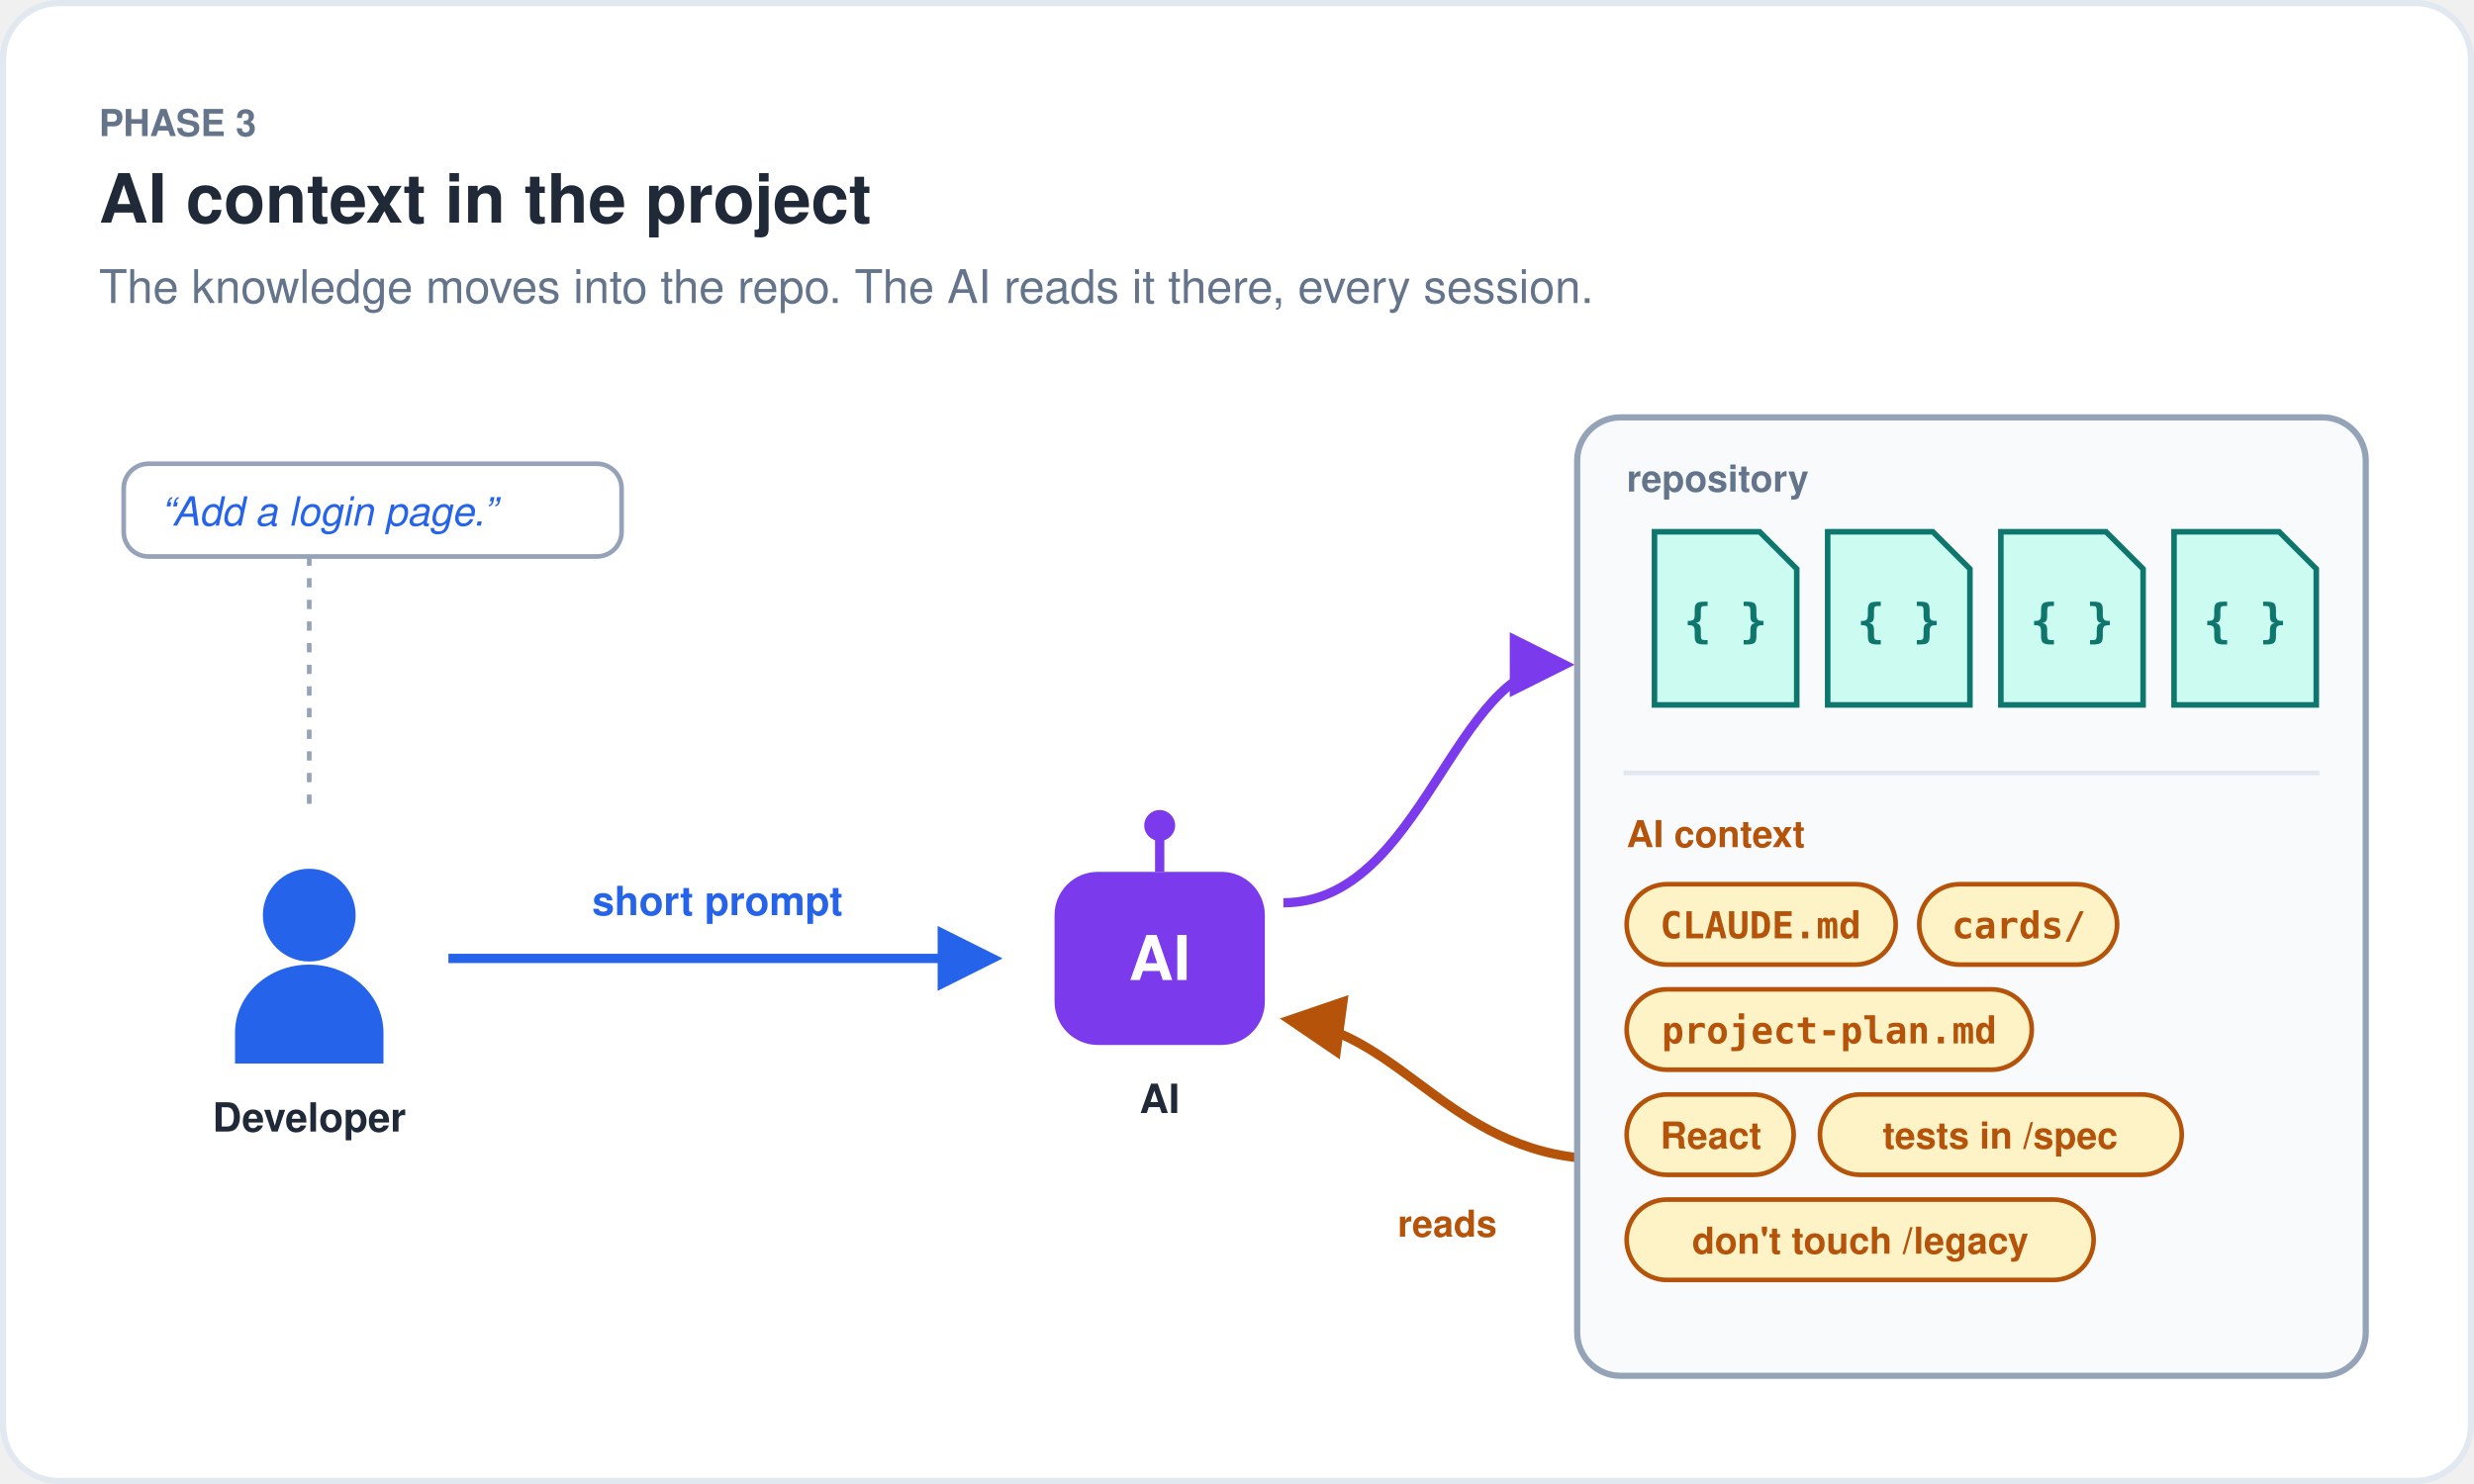
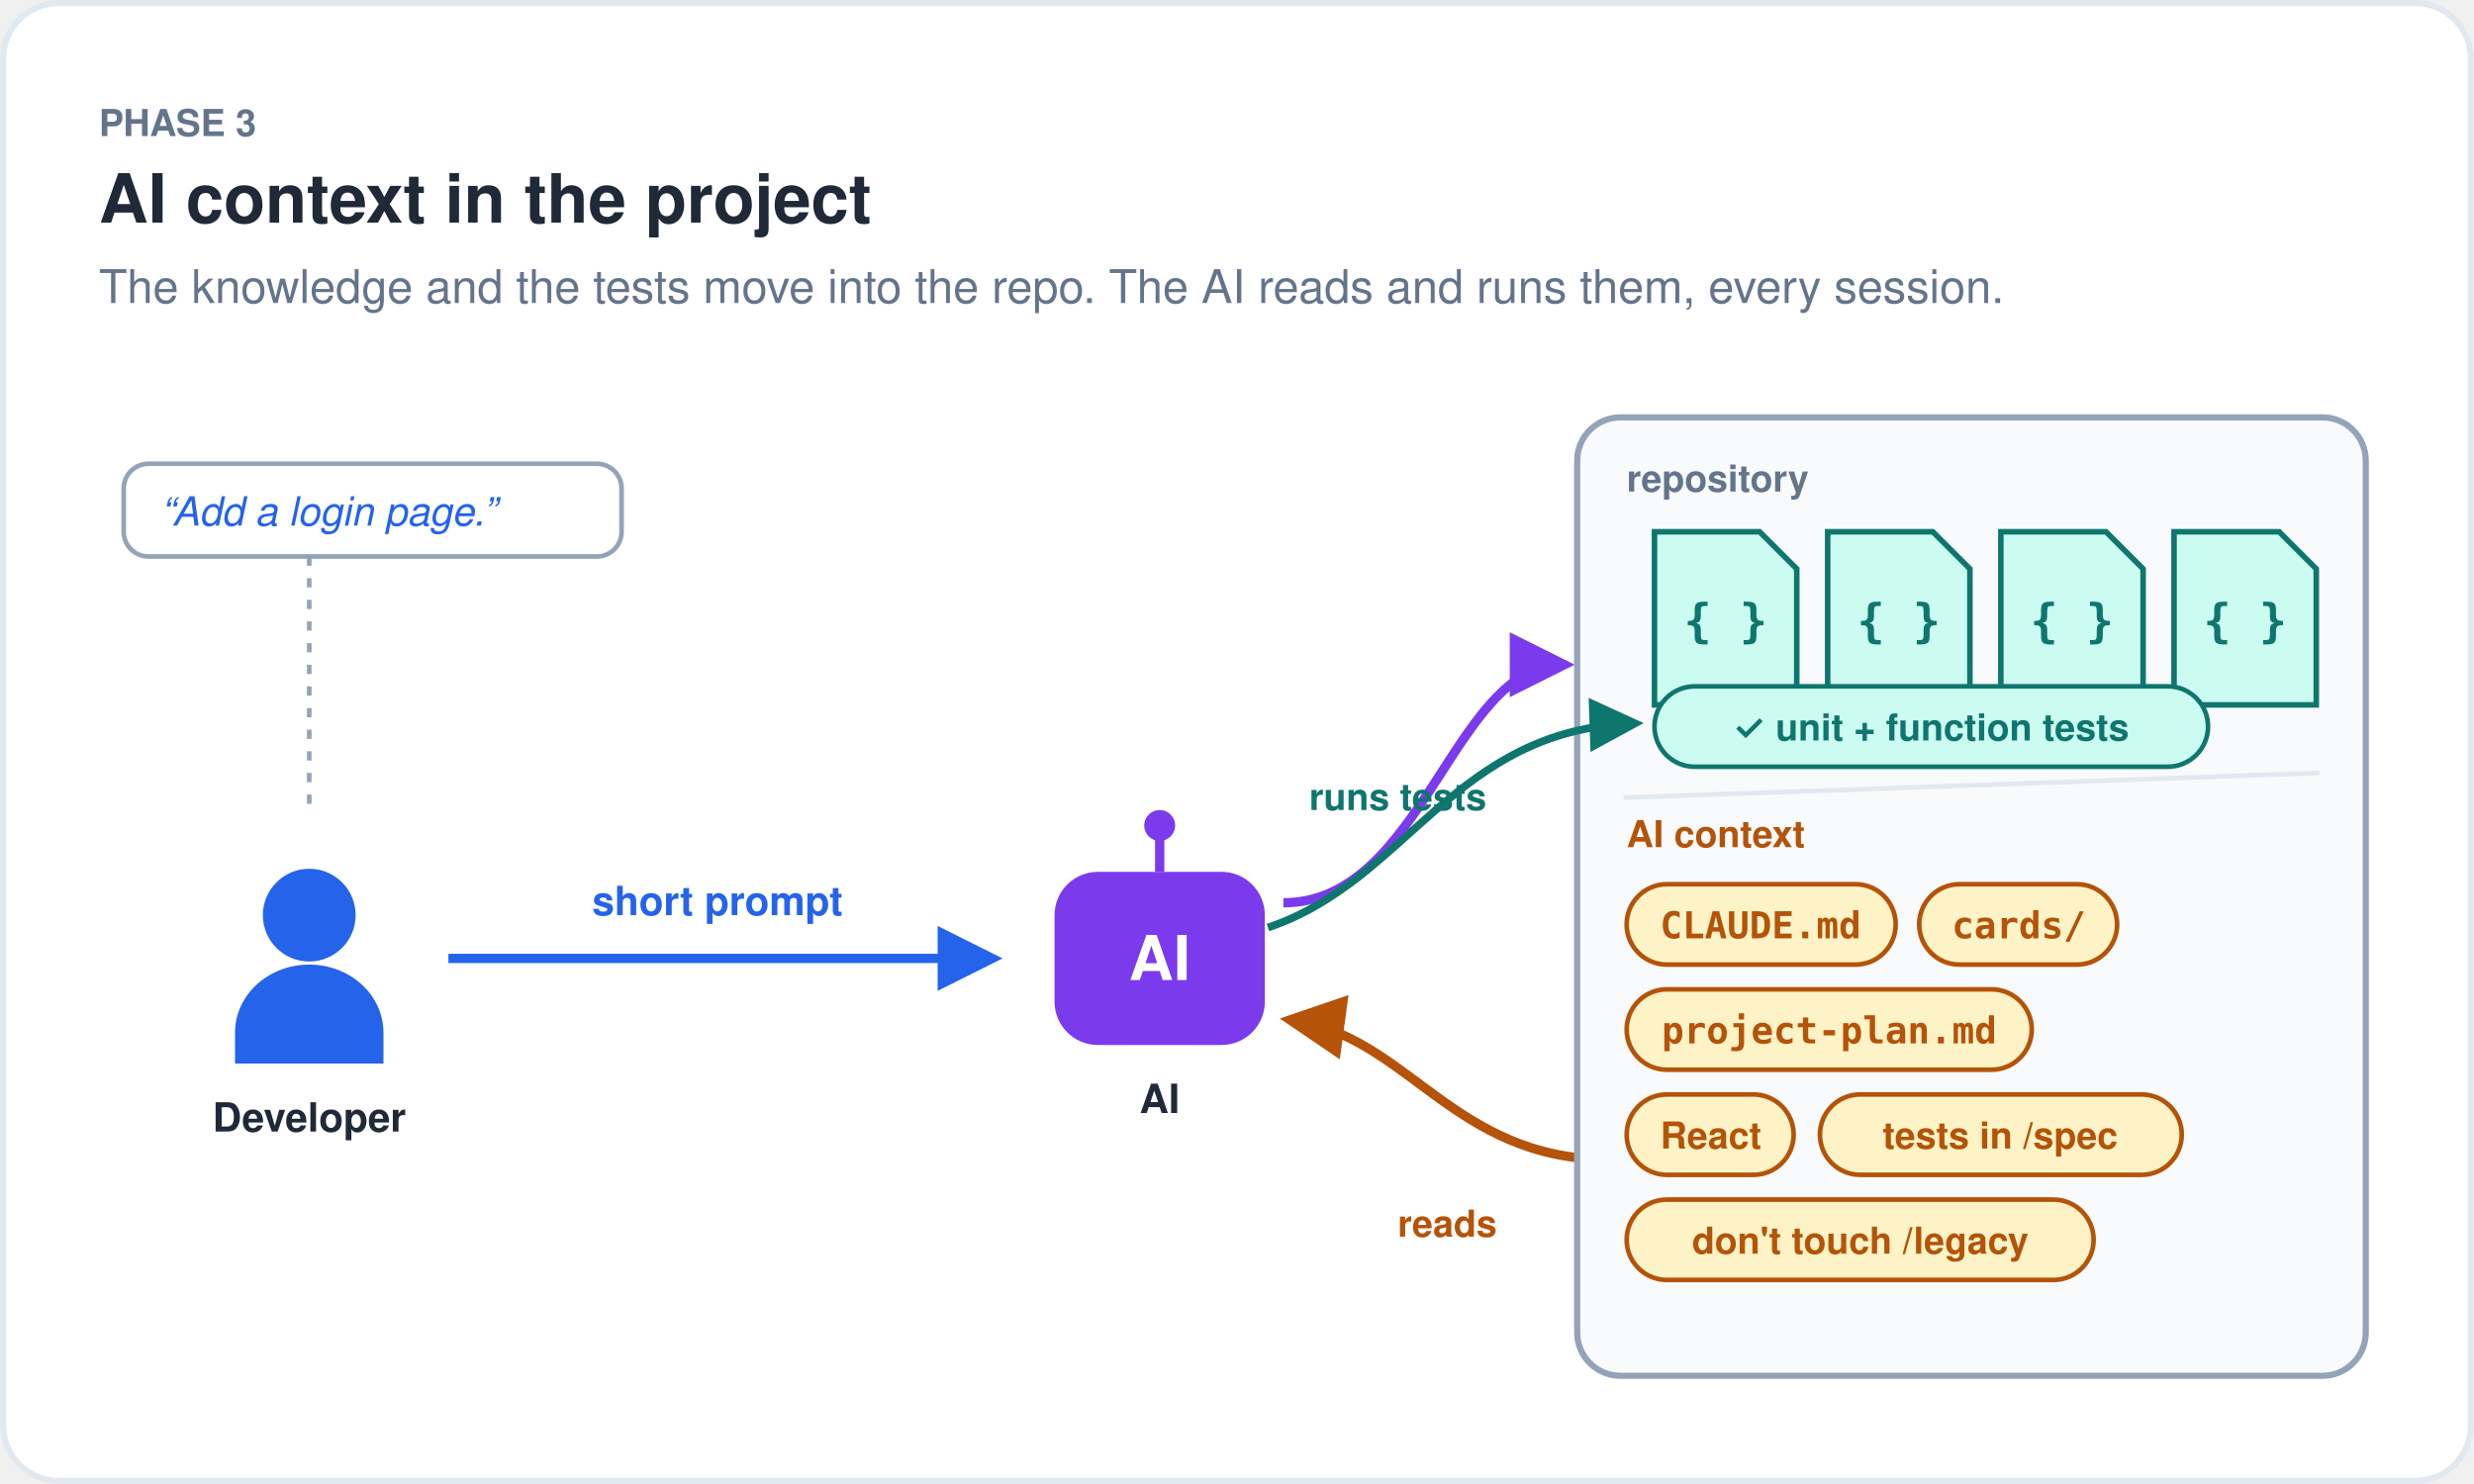
- <svg xmlns="http://www.w3.org/2000/svg" viewBox="0 0 800 480" width="800" height="480" role="img" aria-label="Phase 3: AI context in the project. The knowledge moves into the repo. The AI reads it there, every session.">
+ <svg xmlns="http://www.w3.org/2000/svg" viewBox="0 0 800 480" width="800" height="480" role="img" aria-label="Phase 3: AI context in the project. The knowledge and the tests move into the repo. The AI reads and runs them, every session.">
  <defs>
    <marker id="ah" viewBox="0 0 10 10" refX="8" refY="5" markerWidth="7" markerHeight="7" orient="auto-start-reverse">
      <path d="M0,0 L10,5 L0,10 z" fill="#64748b" />
    </marker>
    <marker id="ah-ai" viewBox="0 0 10 10" refX="8" refY="5" markerWidth="7" markerHeight="7" orient="auto-start-reverse">
      <path d="M0,0 L10,5 L0,10 z" fill="#7c3aed" />
    </marker>
    <marker id="ah-doc" viewBox="0 0 10 10" refX="8" refY="5" markerWidth="7" markerHeight="7" orient="auto-start-reverse">
      <path d="M0,0 L10,5 L0,10 z" fill="#b45309" />
    </marker>
    <marker id="ah-dev" viewBox="0 0 10 10" refX="8" refY="5" markerWidth="7" markerHeight="7" orient="auto-start-reverse">
      <path d="M0,0 L10,5 L0,10 z" fill="#2563eb" />
    </marker>
    <marker id="ah-stake" viewBox="0 0 10 10" refX="8" refY="5" markerWidth="7" markerHeight="7" orient="auto-start-reverse">
      <path d="M0,0 L10,5 L0,10 z" fill="#db2777" />
    </marker>
+     <marker id="ah-code" viewBox="0 0 10 10" refX="8" refY="5" markerWidth="7" markerHeight="7" orient="auto-start-reverse">
+       <path d="M0,0 L10,5 L0,10 z" fill="#0f766e" />
+     </marker>
    <pattern id="hatch" width="8" height="8" patternUnits="userSpaceOnUse" patternTransform="rotate(45)">
      <line x1="0" y1="0" x2="0" y2="8" stroke="#ea580c" stroke-opacity="0.25" stroke-width="3" />
    </pattern>
  </defs>
  <rect x="1" y="1" width="798" height="478" rx="18" fill="#ffffff" stroke="#e2e8f0" stroke-width="2" />
  <text x="32" y="44" font-family="-apple-system, 'Segoe UI', Helvetica, Arial, sans-serif" font-size="12" font-weight="700" fill="#64748b" text-anchor="start">PHASE 3</text>
  <text x="32" y="72" font-family="-apple-system, 'Segoe UI', Helvetica, Arial, sans-serif" font-size="22" font-weight="700" fill="#1f2937" text-anchor="start">AI context in the project</text>
-   <text x="32" y="98" font-family="-apple-system, 'Segoe UI', Helvetica, Arial, sans-serif" font-size="15" font-weight="400" fill="#64748b" text-anchor="start">The knowledge moves into the repo. The AI reads it there, every session.</text>
+   <text x="32" y="98" font-family="-apple-system, 'Segoe UI', Helvetica, Arial, sans-serif" font-size="15" font-weight="400" fill="#64748b" text-anchor="start">The knowledge and the tests move into the repo. The AI reads and runs them, every session.</text>
  <g>
    <circle cx="100" cy="296" r="15" fill="#2563eb" />
    <path d="M76,344 v-10 a24,22 0 0 1 48,0 v10 z" fill="#2563eb" />
    <text x="100" y="366" font-family="-apple-system, 'Segoe UI', Helvetica, Arial, sans-serif" font-size="13" font-weight="600" fill="#1f2937" text-anchor="middle">Developer</text>
  </g>
  <g>
    <rect x="40" y="150" width="161" height="30" rx="8" fill="#ffffff" stroke="#94a3b8" stroke-width="1.5" />
    <text x="52" y="170" font-family="-apple-system, 'Segoe UI', Helvetica, Arial, sans-serif" font-size="13" font-weight="500" fill="#2563eb" text-anchor="start" font-style="italic">“Add a login page.”</text>
  </g>
  <path d="M100,180 L100,262" stroke="#94a3b8" stroke-width="1.5" stroke-dasharray="3 4" />
  <path d="M145,310 H320" fill="none" stroke="#2563eb" stroke-width="3" marker-end="url(#ah-dev)" />
  <text x="232" y="296" font-family="-apple-system, 'Segoe UI', Helvetica, Arial, sans-serif" font-size="13" font-weight="600" fill="#2563eb" text-anchor="middle">short prompt</text>
  <g>
    <line x1="375" y1="282" x2="375" y2="270" stroke="#7c3aed" stroke-width="3" />
    <circle cx="375" cy="267" r="5" fill="#7c3aed" />
    <rect x="341" y="282" width="68" height="56" rx="14" fill="#7c3aed" />
    <text x="375" y="317" font-family="-apple-system, 'Segoe UI', Helvetica, Arial, sans-serif" font-size="20" font-weight="700" fill="#ffffff" text-anchor="middle">AI</text>
    <text x="375" y="360" font-family="-apple-system, 'Segoe UI', Helvetica, Arial, sans-serif" font-size="13" font-weight="600" fill="#1f2937" text-anchor="middle">AI</text>
  </g>
  <path d="M415,292 C460,292 470,215 505,215" fill="none" stroke="#7c3aed" stroke-width="3" marker-end="url(#ah-ai)" />
  <path d="M520,375 C470,375 455,335 418,330" fill="none" stroke="#b45309" stroke-width="3" marker-end="url(#ah-doc)" />
  <text x="468" y="400" font-family="-apple-system, 'Segoe UI', Helvetica, Arial, sans-serif" font-size="12" font-weight="600" fill="#b45309" text-anchor="middle">reads</text>
  <rect x="510" y="135" width="255" height="310" rx="14" fill="#f8fafc" stroke="#94a3b8" stroke-width="2" />
  <text x="526" y="159" font-family="-apple-system, 'Segoe UI', Helvetica, Arial, sans-serif" font-size="12" font-weight="700" fill="#64748b" text-anchor="start">repository</text>
  <g>
    <path d="M535,172 H569 L581,184 V228 H535 z" fill="#ccfbf1" stroke="#0f766e" stroke-width="1.8" />
    <text x="558.0" y="206.0" font-family="'SF Mono', Menlo, Consolas, monospace" font-size="15" font-weight="700" fill="#0f766e" text-anchor="middle">{ }</text>
  </g>
  <g>
    <path d="M591,172 H625 L637,184 V228 H591 z" fill="#ccfbf1" stroke="#0f766e" stroke-width="1.8" />
    <text x="614.0" y="206.0" font-family="'SF Mono', Menlo, Consolas, monospace" font-size="15" font-weight="700" fill="#0f766e" text-anchor="middle">{ }</text>
  </g>
  <g>
    <path d="M647,172 H681 L693,184 V228 H647 z" fill="#ccfbf1" stroke="#0f766e" stroke-width="1.8" />
    <text x="670.0" y="206.0" font-family="'SF Mono', Menlo, Consolas, monospace" font-size="15" font-weight="700" fill="#0f766e" text-anchor="middle">{ }</text>
  </g>
  <g>
    <path d="M703,172 H737 L749,184 V228 H703 z" fill="#ccfbf1" stroke="#0f766e" stroke-width="1.8" />
    <text x="726.0" y="206.0" font-family="'SF Mono', Menlo, Consolas, monospace" font-size="15" font-weight="700" fill="#0f766e" text-anchor="middle">{ }</text>
  </g>
-   <line x1="525" y1="250" x2="750" y2="250" stroke="#e2e8f0" stroke-width="1.5" />
+   <g>
+     <rect x="535" y="222" width="179" height="26" rx="13" fill="#ccfbf1" stroke="#0f766e" stroke-width="1.5" />
+     <text x="624.35" y="239.5" font-family="-apple-system, 'Segoe UI', Helvetica, Arial, sans-serif" font-size="12" font-weight="600" fill="#0f766e" text-anchor="middle">✓ unit + function tests</text>
+   </g>
+   <path d="M410,300 C455,285 470,236 528,234" fill="none" stroke="#0f766e" stroke-width="2.5" marker-end="url(#ah-code)" />
+   <text x="452" y="262" font-family="-apple-system, 'Segoe UI', Helvetica, Arial, sans-serif" font-size="12" font-weight="600" fill="#0f766e" text-anchor="middle">runs tests</text>
+   <line x1="525" y1="258" x2="750" y2="250" stroke="#e2e8f0" stroke-width="1.5" />
  <text x="526" y="274" font-family="-apple-system, 'Segoe UI', Helvetica, Arial, sans-serif" font-size="12" font-weight="700" fill="#b45309" text-anchor="start">AI context</text>
  <g>
    <rect x="526" y="286" width="87" height="26" rx="13" fill="#fef3c7" stroke="#b45309" stroke-width="1.5" />
    <text x="569.3" y="303.5" font-family="'SF Mono', Menlo, Consolas, monospace" font-size="12" font-weight="600" fill="#b45309" text-anchor="middle">CLAUDE.md</text>
  </g>
  <g>
    <rect x="620.6" y="286" width="64" height="26" rx="13" fill="#fef3c7" stroke="#b45309" stroke-width="1.5" />
    <text x="652.8" y="303.5" font-family="'SF Mono', Menlo, Consolas, monospace" font-size="12" font-weight="600" fill="#b45309" text-anchor="middle">cards/</text>
  </g>
  <g>
    <rect x="526" y="320" width="131" height="26" rx="13" fill="#fef3c7" stroke="#b45309" stroke-width="1.5" />
    <text x="591.5" y="337.5" font-family="'SF Mono', Menlo, Consolas, monospace" font-size="12" font-weight="600" fill="#b45309" text-anchor="middle">project-plan.md</text>
  </g>
  <g>
    <rect x="526" y="354" width="54" height="26" rx="13" fill="#fef3c7" stroke="#b45309" stroke-width="1.5" />
    <text x="553.25" y="371.5" font-family="-apple-system, 'Segoe UI', Helvetica, Arial, sans-serif" font-size="12" font-weight="600" fill="#b45309" text-anchor="middle">React</text>
  </g>
  <g>
    <rect x="588.5" y="354" width="117" height="26" rx="13" fill="#fef3c7" stroke="#b45309" stroke-width="1.5" />
    <text x="646.8" y="371.5" font-family="-apple-system, 'Segoe UI', Helvetica, Arial, sans-serif" font-size="12" font-weight="600" fill="#b45309" text-anchor="middle">tests in /spec</text>
  </g>
  <g>
    <rect x="526" y="388" width="151" height="26" rx="13" fill="#fef3c7" stroke="#b45309" stroke-width="1.5" />
    <text x="601.55" y="405.5" font-family="-apple-system, 'Segoe UI', Helvetica, Arial, sans-serif" font-size="12" font-weight="600" fill="#b45309" text-anchor="middle">don't touch /legacy</text>
  </g>
</svg>
